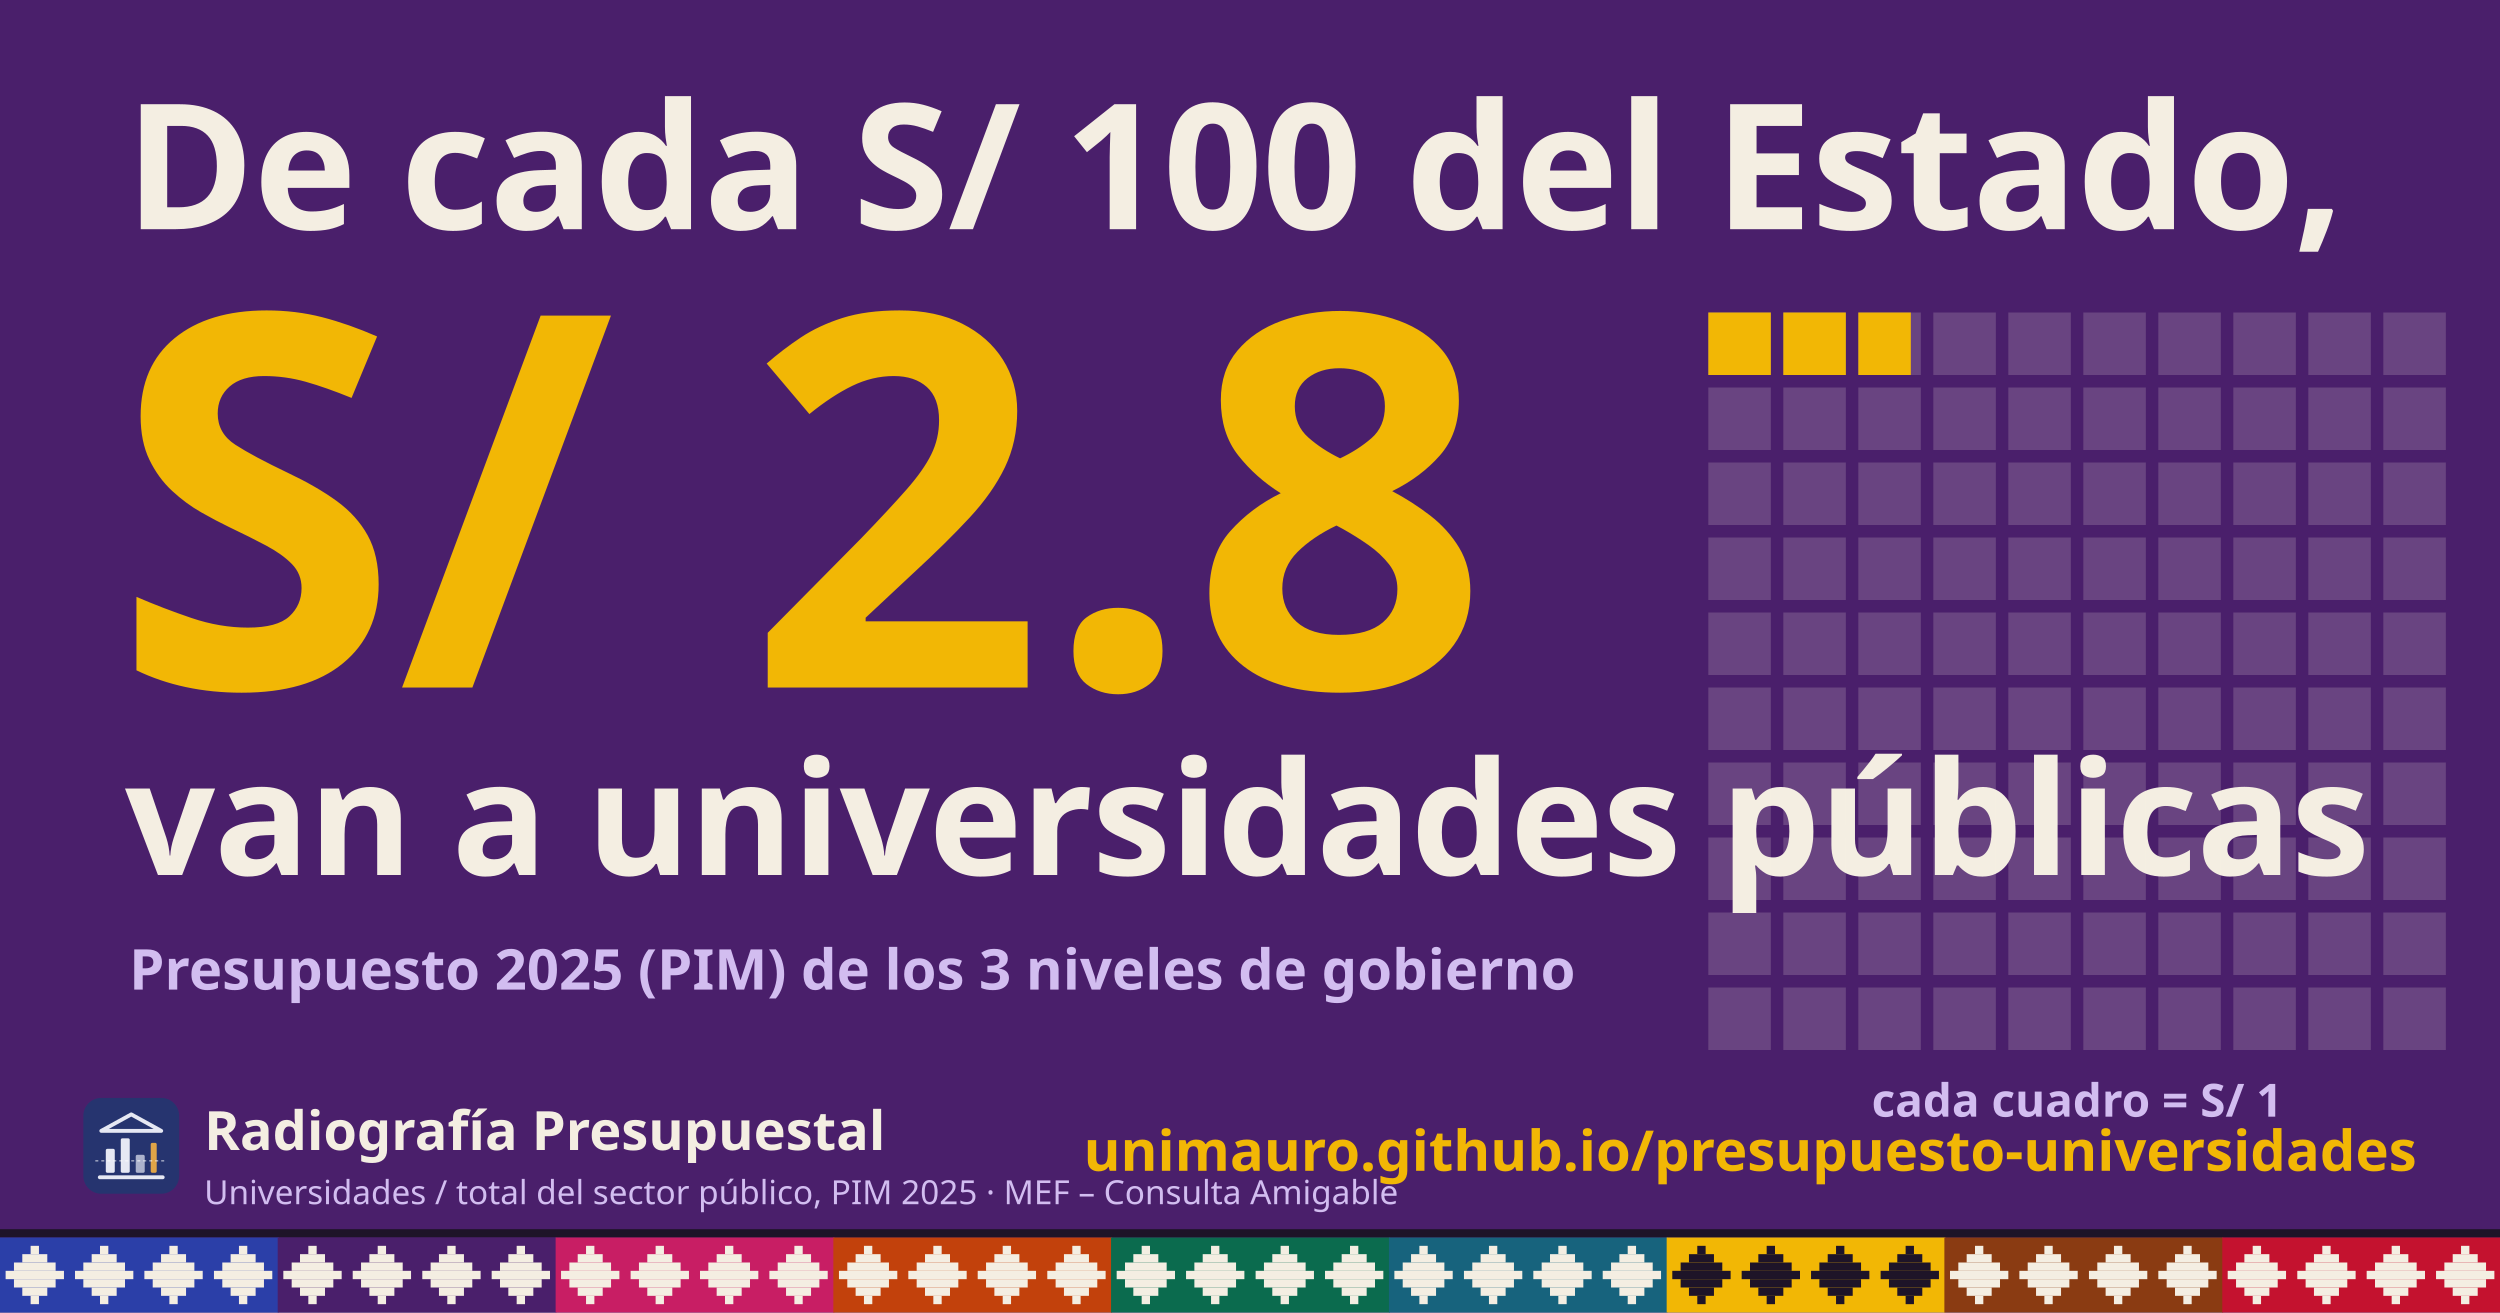
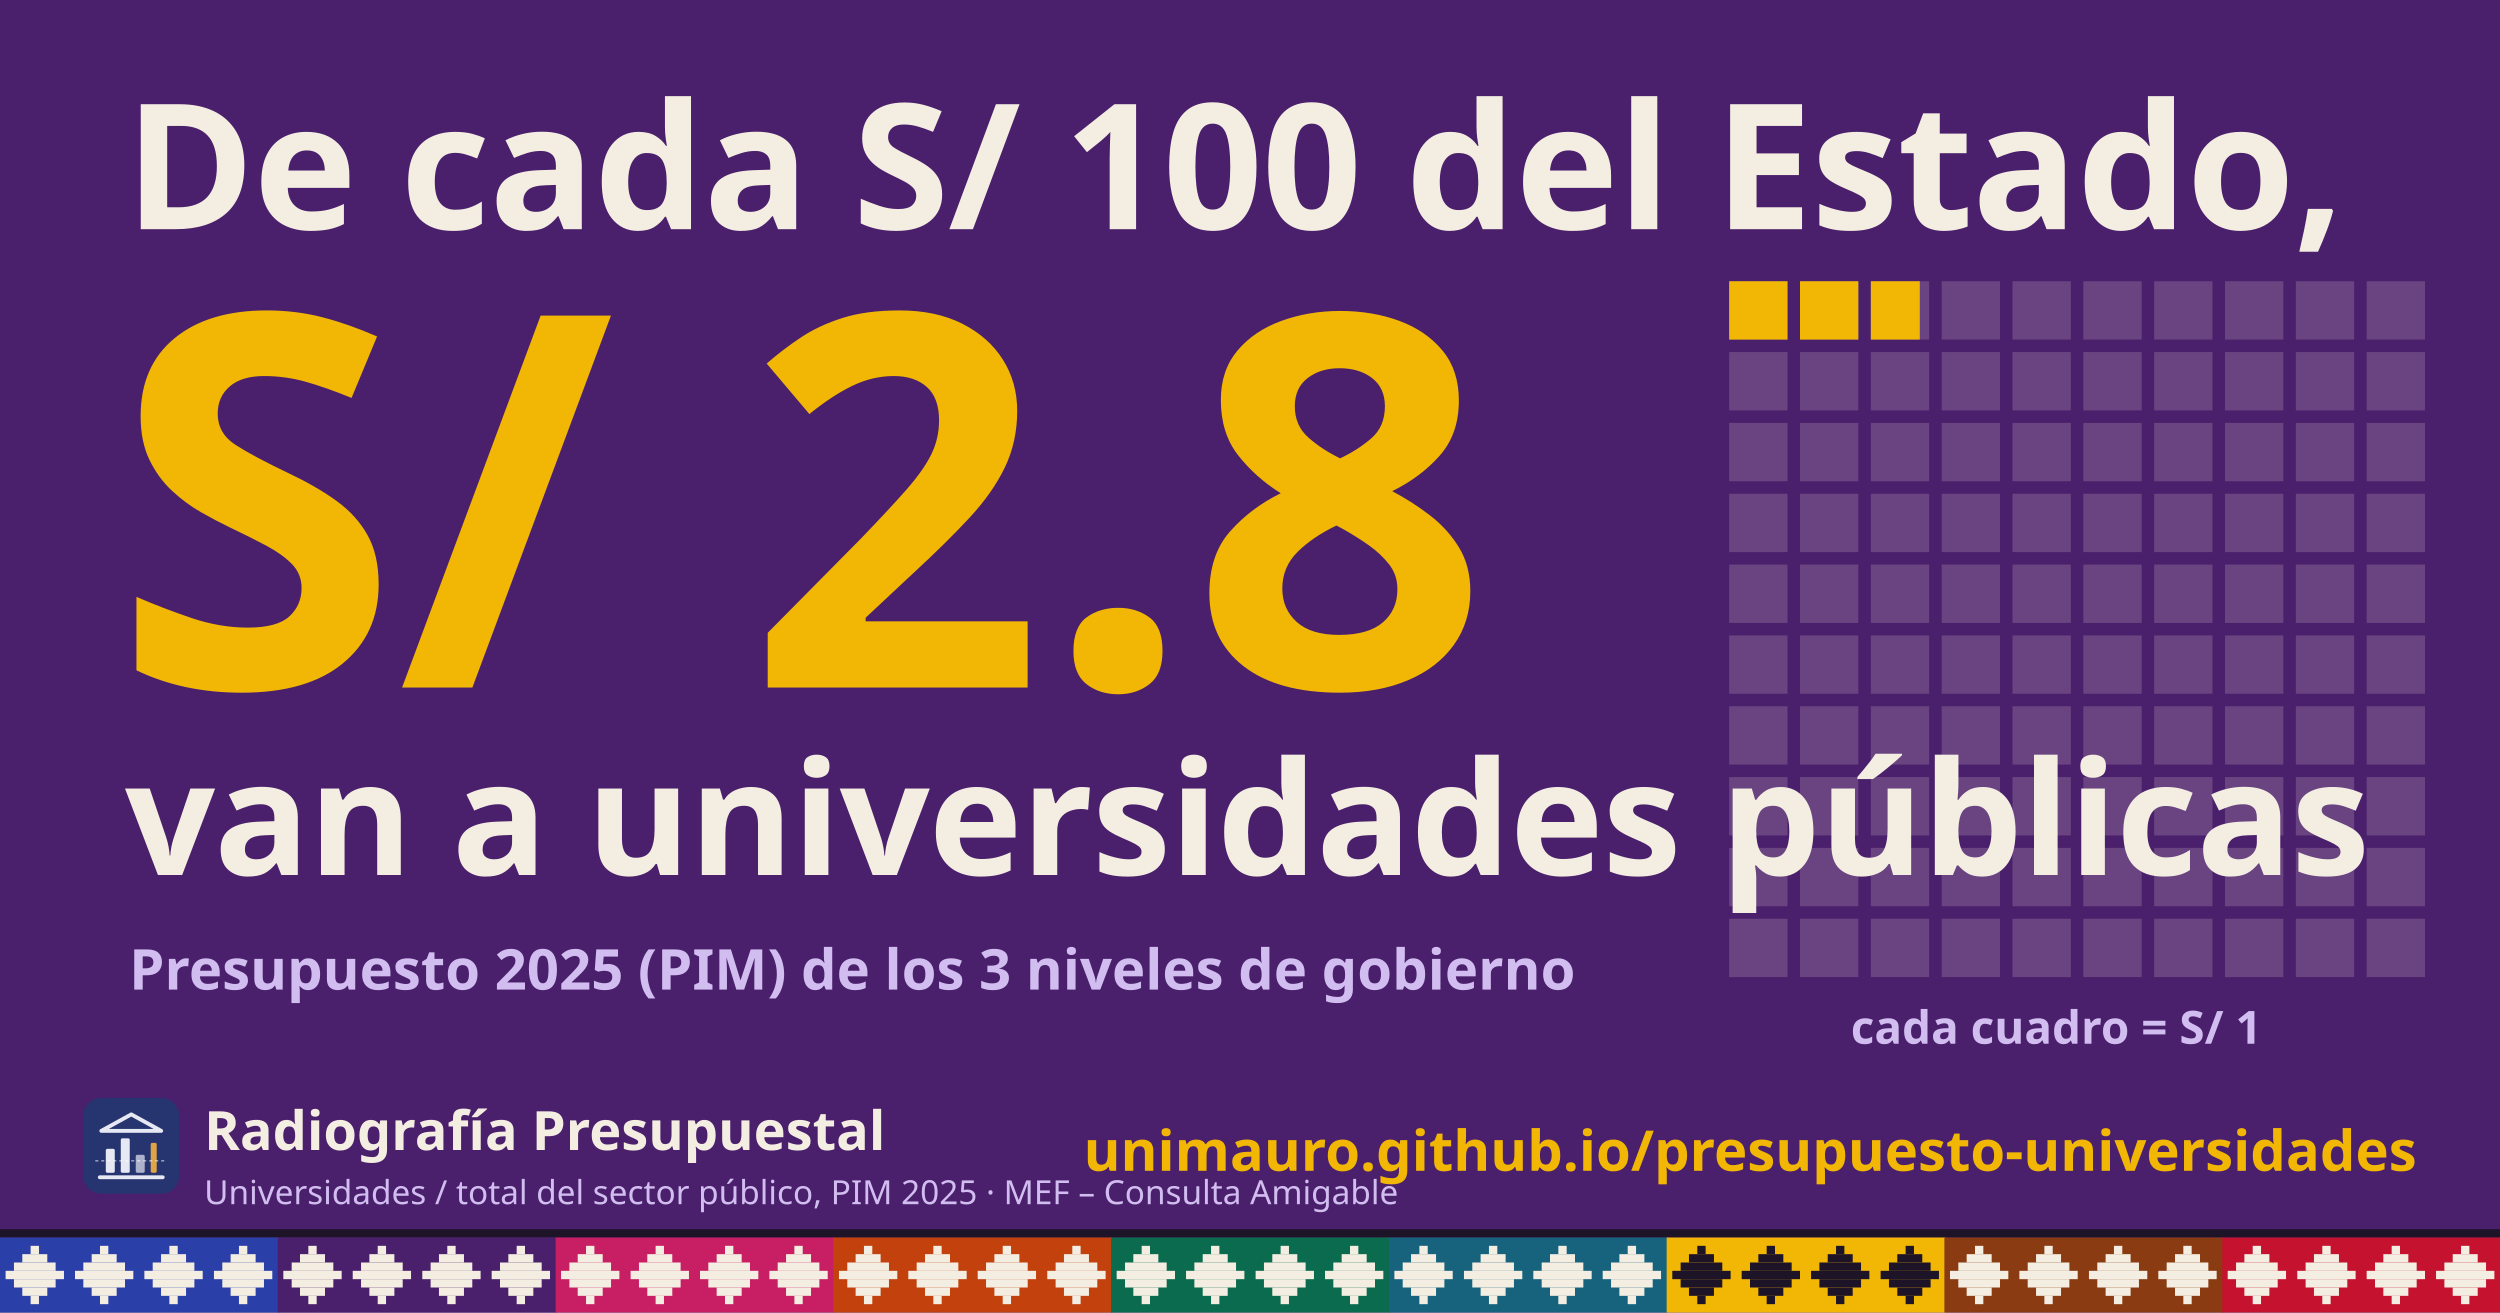
<svg xmlns="http://www.w3.org/2000/svg" width="1200" height="630" viewBox="0 0 1200 630">
  <rect width="1200" height="630" fill="#4A1F6B" />
  <text x="60" y="110" font-family="'Archivo ExtraCondensed', 'Archivo', 'Arial Narrow', sans-serif" font-size="84" font-weight="900" fill="#F4EEE2" text-anchor="start" letter-spacing="-0.5">De cada S/ 100 del Estado,</text>
  <text x="54" y="330" font-family="'Archivo ExtraCondensed', 'Archivo', 'Arial Narrow', sans-serif" font-size="250" font-weight="900" fill="#F2B705" text-anchor="start" letter-spacing="-0.5">S/ 2.8</text>
  <text x="60" y="420" font-family="'Archivo ExtraCondensed', 'Archivo', 'Arial Narrow', sans-serif" font-size="76" font-weight="900" fill="#F4EEE2" text-anchor="start" letter-spacing="-0.5">van a universidades públicas</text>
  <text x="62" y="475" font-family="'Atkinson Hyperlegible Next', 'Atkinson Hyperlegible', sans-serif" font-size="27" font-weight="700" fill="#D2BDF0" text-anchor="start">Presupuesto 2025 (PIM) de los 3 niveles de gobierno</text>
-   <rect x="820" y="150" width="30" height="30" fill="#F4EEE2" opacity=".18" />
-   <rect x="820" y="150" width="30.0" height="30" fill="#F2B705" />
-   <rect x="856" y="150" width="30" height="30" fill="#F4EEE2" opacity=".18" />
-   <rect x="856" y="150" width="30.0" height="30" fill="#F2B705" />
-   <rect x="892" y="150" width="30" height="30" fill="#F4EEE2" opacity=".18" />
-   <rect x="892" y="150" width="25.2" height="30" fill="#F2B705" />
-   <rect x="928" y="150" width="30" height="30" fill="#F4EEE2" opacity=".18" />
-   <rect x="964" y="150" width="30" height="30" fill="#F4EEE2" opacity=".18" />
-   <rect x="1000" y="150" width="30" height="30" fill="#F4EEE2" opacity=".18" />
-   <rect x="1036" y="150" width="30" height="30" fill="#F4EEE2" opacity=".18" />
-   <rect x="1072" y="150" width="30" height="30" fill="#F4EEE2" opacity=".18" />
-   <rect x="1108" y="150" width="30" height="30" fill="#F4EEE2" opacity=".18" />
-   <rect x="1144" y="150" width="30" height="30" fill="#F4EEE2" opacity=".18" />
-   <rect x="820" y="186" width="30" height="30" fill="#F4EEE2" opacity=".18" />
-   <rect x="856" y="186" width="30" height="30" fill="#F4EEE2" opacity=".18" />
-   <rect x="892" y="186" width="30" height="30" fill="#F4EEE2" opacity=".18" />
-   <rect x="928" y="186" width="30" height="30" fill="#F4EEE2" opacity=".18" />
-   <rect x="964" y="186" width="30" height="30" fill="#F4EEE2" opacity=".18" />
-   <rect x="1000" y="186" width="30" height="30" fill="#F4EEE2" opacity=".18" />
-   <rect x="1036" y="186" width="30" height="30" fill="#F4EEE2" opacity=".18" />
-   <rect x="1072" y="186" width="30" height="30" fill="#F4EEE2" opacity=".18" />
-   <rect x="1108" y="186" width="30" height="30" fill="#F4EEE2" opacity=".18" />
-   <rect x="1144" y="186" width="30" height="30" fill="#F4EEE2" opacity=".18" />
-   <rect x="820" y="222" width="30" height="30" fill="#F4EEE2" opacity=".18" />
-   <rect x="856" y="222" width="30" height="30" fill="#F4EEE2" opacity=".18" />
-   <rect x="892" y="222" width="30" height="30" fill="#F4EEE2" opacity=".18" />
-   <rect x="928" y="222" width="30" height="30" fill="#F4EEE2" opacity=".18" />
-   <rect x="964" y="222" width="30" height="30" fill="#F4EEE2" opacity=".18" />
-   <rect x="1000" y="222" width="30" height="30" fill="#F4EEE2" opacity=".18" />
-   <rect x="1036" y="222" width="30" height="30" fill="#F4EEE2" opacity=".18" />
-   <rect x="1072" y="222" width="30" height="30" fill="#F4EEE2" opacity=".18" />
-   <rect x="1108" y="222" width="30" height="30" fill="#F4EEE2" opacity=".18" />
-   <rect x="1144" y="222" width="30" height="30" fill="#F4EEE2" opacity=".18" />
-   <rect x="820" y="258" width="30" height="30" fill="#F4EEE2" opacity=".18" />
-   <rect x="856" y="258" width="30" height="30" fill="#F4EEE2" opacity=".18" />
-   <rect x="892" y="258" width="30" height="30" fill="#F4EEE2" opacity=".18" />
-   <rect x="928" y="258" width="30" height="30" fill="#F4EEE2" opacity=".18" />
-   <rect x="964" y="258" width="30" height="30" fill="#F4EEE2" opacity=".18" />
-   <rect x="1000" y="258" width="30" height="30" fill="#F4EEE2" opacity=".18" />
-   <rect x="1036" y="258" width="30" height="30" fill="#F4EEE2" opacity=".18" />
-   <rect x="1072" y="258" width="30" height="30" fill="#F4EEE2" opacity=".18" />
-   <rect x="1108" y="258" width="30" height="30" fill="#F4EEE2" opacity=".18" />
-   <rect x="1144" y="258" width="30" height="30" fill="#F4EEE2" opacity=".18" />
-   <rect x="820" y="294" width="30" height="30" fill="#F4EEE2" opacity=".18" />
-   <rect x="856" y="294" width="30" height="30" fill="#F4EEE2" opacity=".18" />
-   <rect x="892" y="294" width="30" height="30" fill="#F4EEE2" opacity=".18" />
-   <rect x="928" y="294" width="30" height="30" fill="#F4EEE2" opacity=".18" />
-   <rect x="964" y="294" width="30" height="30" fill="#F4EEE2" opacity=".18" />
-   <rect x="1000" y="294" width="30" height="30" fill="#F4EEE2" opacity=".18" />
-   <rect x="1036" y="294" width="30" height="30" fill="#F4EEE2" opacity=".18" />
-   <rect x="1072" y="294" width="30" height="30" fill="#F4EEE2" opacity=".18" />
-   <rect x="1108" y="294" width="30" height="30" fill="#F4EEE2" opacity=".18" />
-   <rect x="1144" y="294" width="30" height="30" fill="#F4EEE2" opacity=".18" />
-   <rect x="820" y="330" width="30" height="30" fill="#F4EEE2" opacity=".18" />
-   <rect x="856" y="330" width="30" height="30" fill="#F4EEE2" opacity=".18" />
-   <rect x="892" y="330" width="30" height="30" fill="#F4EEE2" opacity=".18" />
-   <rect x="928" y="330" width="30" height="30" fill="#F4EEE2" opacity=".18" />
-   <rect x="964" y="330" width="30" height="30" fill="#F4EEE2" opacity=".18" />
-   <rect x="1000" y="330" width="30" height="30" fill="#F4EEE2" opacity=".18" />
-   <rect x="1036" y="330" width="30" height="30" fill="#F4EEE2" opacity=".18" />
-   <rect x="1072" y="330" width="30" height="30" fill="#F4EEE2" opacity=".18" />
-   <rect x="1108" y="330" width="30" height="30" fill="#F4EEE2" opacity=".18" />
-   <rect x="1144" y="330" width="30" height="30" fill="#F4EEE2" opacity=".18" />
-   <rect x="820" y="366" width="30" height="30" fill="#F4EEE2" opacity=".18" />
-   <rect x="856" y="366" width="30" height="30" fill="#F4EEE2" opacity=".18" />
-   <rect x="892" y="366" width="30" height="30" fill="#F4EEE2" opacity=".18" />
-   <rect x="928" y="366" width="30" height="30" fill="#F4EEE2" opacity=".18" />
-   <rect x="964" y="366" width="30" height="30" fill="#F4EEE2" opacity=".18" />
-   <rect x="1000" y="366" width="30" height="30" fill="#F4EEE2" opacity=".18" />
-   <rect x="1036" y="366" width="30" height="30" fill="#F4EEE2" opacity=".18" />
-   <rect x="1072" y="366" width="30" height="30" fill="#F4EEE2" opacity=".18" />
-   <rect x="1108" y="366" width="30" height="30" fill="#F4EEE2" opacity=".18" />
-   <rect x="1144" y="366" width="30" height="30" fill="#F4EEE2" opacity=".18" />
-   <rect x="820" y="402" width="30" height="30" fill="#F4EEE2" opacity=".18" />
-   <rect x="856" y="402" width="30" height="30" fill="#F4EEE2" opacity=".18" />
-   <rect x="892" y="402" width="30" height="30" fill="#F4EEE2" opacity=".18" />
-   <rect x="928" y="402" width="30" height="30" fill="#F4EEE2" opacity=".18" />
-   <rect x="964" y="402" width="30" height="30" fill="#F4EEE2" opacity=".18" />
-   <rect x="1000" y="402" width="30" height="30" fill="#F4EEE2" opacity=".18" />
-   <rect x="1036" y="402" width="30" height="30" fill="#F4EEE2" opacity=".18" />
-   <rect x="1072" y="402" width="30" height="30" fill="#F4EEE2" opacity=".18" />
-   <rect x="1108" y="402" width="30" height="30" fill="#F4EEE2" opacity=".18" />
-   <rect x="1144" y="402" width="30" height="30" fill="#F4EEE2" opacity=".18" />
-   <rect x="820" y="438" width="30" height="30" fill="#F4EEE2" opacity=".18" />
-   <rect x="856" y="438" width="30" height="30" fill="#F4EEE2" opacity=".18" />
-   <rect x="892" y="438" width="30" height="30" fill="#F4EEE2" opacity=".18" />
-   <rect x="928" y="438" width="30" height="30" fill="#F4EEE2" opacity=".18" />
-   <rect x="964" y="438" width="30" height="30" fill="#F4EEE2" opacity=".18" />
-   <rect x="1000" y="438" width="30" height="30" fill="#F4EEE2" opacity=".18" />
-   <rect x="1036" y="438" width="30" height="30" fill="#F4EEE2" opacity=".18" />
-   <rect x="1072" y="438" width="30" height="30" fill="#F4EEE2" opacity=".18" />
-   <rect x="1108" y="438" width="30" height="30" fill="#F4EEE2" opacity=".18" />
-   <rect x="1144" y="438" width="30" height="30" fill="#F4EEE2" opacity=".18" />
-   <rect x="820" y="474" width="30" height="30" fill="#F4EEE2" opacity=".18" />
-   <rect x="856" y="474" width="30" height="30" fill="#F4EEE2" opacity=".18" />
-   <rect x="892" y="474" width="30" height="30" fill="#F4EEE2" opacity=".18" />
-   <rect x="928" y="474" width="30" height="30" fill="#F4EEE2" opacity=".18" />
-   <rect x="964" y="474" width="30" height="30" fill="#F4EEE2" opacity=".18" />
-   <rect x="1000" y="474" width="30" height="30" fill="#F4EEE2" opacity=".18" />
-   <rect x="1036" y="474" width="30" height="30" fill="#F4EEE2" opacity=".18" />
-   <rect x="1072" y="474" width="30" height="30" fill="#F4EEE2" opacity=".18" />
-   <rect x="1108" y="474" width="30" height="30" fill="#F4EEE2" opacity=".18" />
-   <rect x="1144" y="474" width="30" height="30" fill="#F4EEE2" opacity=".18" />
-   <text x="997.0" y="536" font-family="'Atkinson Hyperlegible Next', 'Atkinson Hyperlegible', sans-serif" font-size="22" font-weight="700" fill="#D2BDF0" text-anchor="middle">cada cuadro = S/ 1</text>
+   <rect x="830" y="135" width="28" height="28" fill="#F4EEE2" opacity=".18" />
+   <rect x="830" y="135" width="28.0" height="28" fill="#F2B705" />
+   <rect x="864" y="135" width="28" height="28" fill="#F4EEE2" opacity=".18" />
+   <rect x="864" y="135" width="28.0" height="28" fill="#F2B705" />
+   <rect x="898" y="135" width="28" height="28" fill="#F4EEE2" opacity=".18" />
+   <rect x="898" y="135" width="23.5" height="28" fill="#F2B705" />
+   <rect x="932" y="135" width="28" height="28" fill="#F4EEE2" opacity=".18" />
+   <rect x="966" y="135" width="28" height="28" fill="#F4EEE2" opacity=".18" />
+   <rect x="1000" y="135" width="28" height="28" fill="#F4EEE2" opacity=".18" />
+   <rect x="1034" y="135" width="28" height="28" fill="#F4EEE2" opacity=".18" />
+   <rect x="1068" y="135" width="28" height="28" fill="#F4EEE2" opacity=".18" />
+   <rect x="1102" y="135" width="28" height="28" fill="#F4EEE2" opacity=".18" />
+   <rect x="1136" y="135" width="28" height="28" fill="#F4EEE2" opacity=".18" />
+   <rect x="830" y="169" width="28" height="28" fill="#F4EEE2" opacity=".18" />
+   <rect x="864" y="169" width="28" height="28" fill="#F4EEE2" opacity=".18" />
+   <rect x="898" y="169" width="28" height="28" fill="#F4EEE2" opacity=".18" />
+   <rect x="932" y="169" width="28" height="28" fill="#F4EEE2" opacity=".18" />
+   <rect x="966" y="169" width="28" height="28" fill="#F4EEE2" opacity=".18" />
+   <rect x="1000" y="169" width="28" height="28" fill="#F4EEE2" opacity=".18" />
+   <rect x="1034" y="169" width="28" height="28" fill="#F4EEE2" opacity=".18" />
+   <rect x="1068" y="169" width="28" height="28" fill="#F4EEE2" opacity=".18" />
+   <rect x="1102" y="169" width="28" height="28" fill="#F4EEE2" opacity=".18" />
+   <rect x="1136" y="169" width="28" height="28" fill="#F4EEE2" opacity=".18" />
+   <rect x="830" y="203" width="28" height="28" fill="#F4EEE2" opacity=".18" />
+   <rect x="864" y="203" width="28" height="28" fill="#F4EEE2" opacity=".18" />
+   <rect x="898" y="203" width="28" height="28" fill="#F4EEE2" opacity=".18" />
+   <rect x="932" y="203" width="28" height="28" fill="#F4EEE2" opacity=".18" />
+   <rect x="966" y="203" width="28" height="28" fill="#F4EEE2" opacity=".18" />
+   <rect x="1000" y="203" width="28" height="28" fill="#F4EEE2" opacity=".18" />
+   <rect x="1034" y="203" width="28" height="28" fill="#F4EEE2" opacity=".18" />
+   <rect x="1068" y="203" width="28" height="28" fill="#F4EEE2" opacity=".18" />
+   <rect x="1102" y="203" width="28" height="28" fill="#F4EEE2" opacity=".18" />
+   <rect x="1136" y="203" width="28" height="28" fill="#F4EEE2" opacity=".18" />
+   <rect x="830" y="237" width="28" height="28" fill="#F4EEE2" opacity=".18" />
+   <rect x="864" y="237" width="28" height="28" fill="#F4EEE2" opacity=".18" />
+   <rect x="898" y="237" width="28" height="28" fill="#F4EEE2" opacity=".18" />
+   <rect x="932" y="237" width="28" height="28" fill="#F4EEE2" opacity=".18" />
+   <rect x="966" y="237" width="28" height="28" fill="#F4EEE2" opacity=".18" />
+   <rect x="1000" y="237" width="28" height="28" fill="#F4EEE2" opacity=".18" />
+   <rect x="1034" y="237" width="28" height="28" fill="#F4EEE2" opacity=".18" />
+   <rect x="1068" y="237" width="28" height="28" fill="#F4EEE2" opacity=".18" />
+   <rect x="1102" y="237" width="28" height="28" fill="#F4EEE2" opacity=".18" />
+   <rect x="1136" y="237" width="28" height="28" fill="#F4EEE2" opacity=".18" />
+   <rect x="830" y="271" width="28" height="28" fill="#F4EEE2" opacity=".18" />
+   <rect x="864" y="271" width="28" height="28" fill="#F4EEE2" opacity=".18" />
+   <rect x="898" y="271" width="28" height="28" fill="#F4EEE2" opacity=".18" />
+   <rect x="932" y="271" width="28" height="28" fill="#F4EEE2" opacity=".18" />
+   <rect x="966" y="271" width="28" height="28" fill="#F4EEE2" opacity=".18" />
+   <rect x="1000" y="271" width="28" height="28" fill="#F4EEE2" opacity=".18" />
+   <rect x="1034" y="271" width="28" height="28" fill="#F4EEE2" opacity=".18" />
+   <rect x="1068" y="271" width="28" height="28" fill="#F4EEE2" opacity=".18" />
+   <rect x="1102" y="271" width="28" height="28" fill="#F4EEE2" opacity=".18" />
+   <rect x="1136" y="271" width="28" height="28" fill="#F4EEE2" opacity=".18" />
+   <rect x="830" y="305" width="28" height="28" fill="#F4EEE2" opacity=".18" />
+   <rect x="864" y="305" width="28" height="28" fill="#F4EEE2" opacity=".18" />
+   <rect x="898" y="305" width="28" height="28" fill="#F4EEE2" opacity=".18" />
+   <rect x="932" y="305" width="28" height="28" fill="#F4EEE2" opacity=".18" />
+   <rect x="966" y="305" width="28" height="28" fill="#F4EEE2" opacity=".18" />
+   <rect x="1000" y="305" width="28" height="28" fill="#F4EEE2" opacity=".18" />
+   <rect x="1034" y="305" width="28" height="28" fill="#F4EEE2" opacity=".18" />
+   <rect x="1068" y="305" width="28" height="28" fill="#F4EEE2" opacity=".18" />
+   <rect x="1102" y="305" width="28" height="28" fill="#F4EEE2" opacity=".18" />
+   <rect x="1136" y="305" width="28" height="28" fill="#F4EEE2" opacity=".18" />
+   <rect x="830" y="339" width="28" height="28" fill="#F4EEE2" opacity=".18" />
+   <rect x="864" y="339" width="28" height="28" fill="#F4EEE2" opacity=".18" />
+   <rect x="898" y="339" width="28" height="28" fill="#F4EEE2" opacity=".18" />
+   <rect x="932" y="339" width="28" height="28" fill="#F4EEE2" opacity=".18" />
+   <rect x="966" y="339" width="28" height="28" fill="#F4EEE2" opacity=".18" />
+   <rect x="1000" y="339" width="28" height="28" fill="#F4EEE2" opacity=".18" />
+   <rect x="1034" y="339" width="28" height="28" fill="#F4EEE2" opacity=".18" />
+   <rect x="1068" y="339" width="28" height="28" fill="#F4EEE2" opacity=".18" />
+   <rect x="1102" y="339" width="28" height="28" fill="#F4EEE2" opacity=".18" />
+   <rect x="1136" y="339" width="28" height="28" fill="#F4EEE2" opacity=".18" />
+   <rect x="830" y="373" width="28" height="28" fill="#F4EEE2" opacity=".18" />
+   <rect x="864" y="373" width="28" height="28" fill="#F4EEE2" opacity=".18" />
+   <rect x="898" y="373" width="28" height="28" fill="#F4EEE2" opacity=".18" />
+   <rect x="932" y="373" width="28" height="28" fill="#F4EEE2" opacity=".18" />
+   <rect x="966" y="373" width="28" height="28" fill="#F4EEE2" opacity=".18" />
+   <rect x="1000" y="373" width="28" height="28" fill="#F4EEE2" opacity=".18" />
+   <rect x="1034" y="373" width="28" height="28" fill="#F4EEE2" opacity=".18" />
+   <rect x="1068" y="373" width="28" height="28" fill="#F4EEE2" opacity=".18" />
+   <rect x="1102" y="373" width="28" height="28" fill="#F4EEE2" opacity=".18" />
+   <rect x="1136" y="373" width="28" height="28" fill="#F4EEE2" opacity=".18" />
+   <rect x="830" y="407" width="28" height="28" fill="#F4EEE2" opacity=".18" />
+   <rect x="864" y="407" width="28" height="28" fill="#F4EEE2" opacity=".18" />
+   <rect x="898" y="407" width="28" height="28" fill="#F4EEE2" opacity=".18" />
+   <rect x="932" y="407" width="28" height="28" fill="#F4EEE2" opacity=".18" />
+   <rect x="966" y="407" width="28" height="28" fill="#F4EEE2" opacity=".18" />
+   <rect x="1000" y="407" width="28" height="28" fill="#F4EEE2" opacity=".18" />
+   <rect x="1034" y="407" width="28" height="28" fill="#F4EEE2" opacity=".18" />
+   <rect x="1068" y="407" width="28" height="28" fill="#F4EEE2" opacity=".18" />
+   <rect x="1102" y="407" width="28" height="28" fill="#F4EEE2" opacity=".18" />
+   <rect x="1136" y="407" width="28" height="28" fill="#F4EEE2" opacity=".18" />
+   <rect x="830" y="441" width="28" height="28" fill="#F4EEE2" opacity=".18" />
+   <rect x="864" y="441" width="28" height="28" fill="#F4EEE2" opacity=".18" />
+   <rect x="898" y="441" width="28" height="28" fill="#F4EEE2" opacity=".18" />
+   <rect x="932" y="441" width="28" height="28" fill="#F4EEE2" opacity=".18" />
+   <rect x="966" y="441" width="28" height="28" fill="#F4EEE2" opacity=".18" />
+   <rect x="1000" y="441" width="28" height="28" fill="#F4EEE2" opacity=".18" />
+   <rect x="1034" y="441" width="28" height="28" fill="#F4EEE2" opacity=".18" />
+   <rect x="1068" y="441" width="28" height="28" fill="#F4EEE2" opacity=".18" />
+   <rect x="1102" y="441" width="28" height="28" fill="#F4EEE2" opacity=".18" />
+   <rect x="1136" y="441" width="28" height="28" fill="#F4EEE2" opacity=".18" />
+   <text x="987.0" y="501" font-family="'Atkinson Hyperlegible Next', 'Atkinson Hyperlegible', sans-serif" font-size="22" font-weight="700" fill="#D2BDF0" text-anchor="middle">cada cuadro = S/ 1</text>
  <g transform="translate(40 527) scale(0.71875)">
    <rect width="64" height="64" rx="12" fill="#26346F" />
    <path d="M12 22 L32 11 L52 22 Z" fill="none" stroke="#E6E8F3" stroke-width="2.6" stroke-linejoin="round" />
    <rect x="15" y="34" width="6" height="16" rx="1" fill="#E6E8F3" />
    <rect x="25" y="27" width="6" height="23" rx="1" fill="#E6E8F3" />
    <rect x="35" y="38" width="6" height="12" rx="1" fill="#E6E8F3" opacity=".7" />
    <rect x="45" y="30" width="4" height="20" rx="1" fill="#E0A447" />
    <path d="M11 53 H53" stroke="#E6E8F3" stroke-width="2.6" stroke-linecap="round" />
    <path d="M8 42 H56" stroke="#FFFFFF" stroke-width="1" stroke-dasharray="2 2" opacity=".55" />
  </g>
  <text x="98" y="552" font-family="'Archivo ExtraCondensed', 'Archivo', 'Arial Narrow', sans-serif" font-size="26" font-weight="800" fill="#F4EEE2" text-anchor="start">Radiografía Presupuestal</text>
  <text x="98" y="578" font-family="'Atkinson Hyperlegible Next', 'Atkinson Hyperlegible', sans-serif" font-size="16" font-weight="400" fill="#D2BDF0" text-anchor="start">Universidades / total del sector público, PIM 2025 · MEF – Consulta Amigable</text>
  <text x="1160" y="562" font-family="'Atkinson Hyperlegible Next', 'Atkinson Hyperlegible', sans-serif" font-size="27" font-weight="700" fill="#F2B705" text-anchor="end">unimauro.github.io/presupuesto-universidades</text>
  <rect x="0" y="590" width="1200" height="4" fill="#1E1428" />
  <rect x="0.0" y="594" width="133.8" height="36" fill="#2B3FA8" />
  <rect x="14.7" y="598.0" width="4.0" height="4" fill="#F4EEE2" />
  <rect x="10.7" y="602.0" width="12.0" height="4" fill="#F4EEE2" />
  <rect x="6.7" y="606.0" width="20.0" height="4" fill="#F4EEE2" />
  <rect x="2.7" y="610.0" width="28.0" height="4" fill="#F4EEE2" />
  <rect x="6.7" y="614.0" width="20.0" height="4" fill="#F4EEE2" />
  <rect x="10.7" y="618.0" width="12.0" height="4" fill="#F4EEE2" />
  <rect x="14.7" y="622.0" width="4.0" height="4" fill="#F4EEE2" />
  <rect x="48.0" y="598.0" width="4.0" height="4" fill="#F4EEE2" />
  <rect x="44.0" y="602.0" width="12.0" height="4" fill="#F4EEE2" />
  <rect x="40.0" y="606.0" width="20.0" height="4" fill="#F4EEE2" />
  <rect x="36.0" y="610.0" width="28.0" height="4" fill="#F4EEE2" />
  <rect x="40.0" y="614.0" width="20.0" height="4" fill="#F4EEE2" />
  <rect x="44.0" y="618.0" width="12.0" height="4" fill="#F4EEE2" />
  <rect x="48.0" y="622.0" width="4.0" height="4" fill="#F4EEE2" />
  <rect x="81.3" y="598.0" width="4.0" height="4" fill="#F4EEE2" />
  <rect x="77.3" y="602.0" width="12.0" height="4" fill="#F4EEE2" />
  <rect x="73.3" y="606.0" width="20.0" height="4" fill="#F4EEE2" />
  <rect x="69.3" y="610.0" width="28.0" height="4" fill="#F4EEE2" />
  <rect x="73.3" y="614.0" width="20.0" height="4" fill="#F4EEE2" />
  <rect x="77.3" y="618.0" width="12.0" height="4" fill="#F4EEE2" />
  <rect x="81.3" y="622.0" width="4.0" height="4" fill="#F4EEE2" />
  <rect x="114.7" y="598.0" width="4.0" height="4" fill="#F4EEE2" />
  <rect x="110.7" y="602.0" width="12.0" height="4" fill="#F4EEE2" />
  <rect x="106.7" y="606.0" width="20.0" height="4" fill="#F4EEE2" />
  <rect x="102.7" y="610.0" width="28.0" height="4" fill="#F4EEE2" />
  <rect x="106.7" y="614.0" width="20.0" height="4" fill="#F4EEE2" />
  <rect x="110.7" y="618.0" width="12.0" height="4" fill="#F4EEE2" />
  <rect x="114.7" y="622.0" width="4.0" height="4" fill="#F4EEE2" />
  <rect x="133.3" y="594" width="133.8" height="36" fill="#4A1F6B" />
  <rect x="148.0" y="598.0" width="4.0" height="4" fill="#F4EEE2" />
  <rect x="144.0" y="602.0" width="12.0" height="4" fill="#F4EEE2" />
  <rect x="140.0" y="606.0" width="20.0" height="4" fill="#F4EEE2" />
  <rect x="136.0" y="610.0" width="28.0" height="4" fill="#F4EEE2" />
  <rect x="140.0" y="614.0" width="20.0" height="4" fill="#F4EEE2" />
  <rect x="144.0" y="618.0" width="12.0" height="4" fill="#F4EEE2" />
  <rect x="148.0" y="622.0" width="4.0" height="4" fill="#F4EEE2" />
  <rect x="181.3" y="598.0" width="4.0" height="4" fill="#F4EEE2" />
  <rect x="177.3" y="602.0" width="12.0" height="4" fill="#F4EEE2" />
  <rect x="173.3" y="606.0" width="20.0" height="4" fill="#F4EEE2" />
  <rect x="169.3" y="610.0" width="28.0" height="4" fill="#F4EEE2" />
  <rect x="173.3" y="614.0" width="20.0" height="4" fill="#F4EEE2" />
  <rect x="177.3" y="618.0" width="12.0" height="4" fill="#F4EEE2" />
  <rect x="181.3" y="622.0" width="4.0" height="4" fill="#F4EEE2" />
  <rect x="214.7" y="598.0" width="4.0" height="4" fill="#F4EEE2" />
  <rect x="210.7" y="602.0" width="12.0" height="4" fill="#F4EEE2" />
  <rect x="206.7" y="606.0" width="20.0" height="4" fill="#F4EEE2" />
  <rect x="202.7" y="610.0" width="28.0" height="4" fill="#F4EEE2" />
  <rect x="206.7" y="614.0" width="20.0" height="4" fill="#F4EEE2" />
  <rect x="210.7" y="618.0" width="12.0" height="4" fill="#F4EEE2" />
  <rect x="214.7" y="622.0" width="4.0" height="4" fill="#F4EEE2" />
  <rect x="248.0" y="598.0" width="4.0" height="4" fill="#F4EEE2" />
  <rect x="244.0" y="602.0" width="12.0" height="4" fill="#F4EEE2" />
  <rect x="240.0" y="606.0" width="20.0" height="4" fill="#F4EEE2" />
  <rect x="236.0" y="610.0" width="28.0" height="4" fill="#F4EEE2" />
  <rect x="240.0" y="614.0" width="20.0" height="4" fill="#F4EEE2" />
  <rect x="244.0" y="618.0" width="12.0" height="4" fill="#F4EEE2" />
  <rect x="248.0" y="622.0" width="4.0" height="4" fill="#F4EEE2" />
  <rect x="266.7" y="594" width="133.8" height="36" fill="#C81E64" />
  <rect x="281.3" y="598.0" width="4.0" height="4" fill="#F4EEE2" />
  <rect x="277.3" y="602.0" width="12.0" height="4" fill="#F4EEE2" />
  <rect x="273.3" y="606.0" width="20.0" height="4" fill="#F4EEE2" />
  <rect x="269.3" y="610.0" width="28.0" height="4" fill="#F4EEE2" />
  <rect x="273.3" y="614.0" width="20.0" height="4" fill="#F4EEE2" />
  <rect x="277.3" y="618.0" width="12.0" height="4" fill="#F4EEE2" />
  <rect x="281.3" y="622.0" width="4.0" height="4" fill="#F4EEE2" />
  <rect x="314.7" y="598.0" width="4.0" height="4" fill="#F4EEE2" />
  <rect x="310.7" y="602.0" width="12.0" height="4" fill="#F4EEE2" />
  <rect x="306.7" y="606.0" width="20.0" height="4" fill="#F4EEE2" />
  <rect x="302.7" y="610.0" width="28.0" height="4" fill="#F4EEE2" />
  <rect x="306.7" y="614.0" width="20.0" height="4" fill="#F4EEE2" />
  <rect x="310.7" y="618.0" width="12.0" height="4" fill="#F4EEE2" />
  <rect x="314.7" y="622.0" width="4.0" height="4" fill="#F4EEE2" />
  <rect x="348.0" y="598.0" width="4.0" height="4" fill="#F4EEE2" />
  <rect x="344.0" y="602.0" width="12.0" height="4" fill="#F4EEE2" />
  <rect x="340.0" y="606.0" width="20.0" height="4" fill="#F4EEE2" />
  <rect x="336.0" y="610.0" width="28.0" height="4" fill="#F4EEE2" />
  <rect x="340.0" y="614.0" width="20.0" height="4" fill="#F4EEE2" />
  <rect x="344.0" y="618.0" width="12.0" height="4" fill="#F4EEE2" />
  <rect x="348.0" y="622.0" width="4.0" height="4" fill="#F4EEE2" />
  <rect x="381.3" y="598.0" width="4.0" height="4" fill="#F4EEE2" />
  <rect x="377.3" y="602.0" width="12.0" height="4" fill="#F4EEE2" />
  <rect x="373.3" y="606.0" width="20.0" height="4" fill="#F4EEE2" />
  <rect x="369.3" y="610.0" width="28.0" height="4" fill="#F4EEE2" />
  <rect x="373.3" y="614.0" width="20.0" height="4" fill="#F4EEE2" />
  <rect x="377.3" y="618.0" width="12.0" height="4" fill="#F4EEE2" />
  <rect x="381.3" y="622.0" width="4.0" height="4" fill="#F4EEE2" />
  <rect x="400.0" y="594" width="133.8" height="36" fill="#C2410C" />
  <rect x="414.7" y="598.0" width="4.0" height="4" fill="#F4EEE2" />
  <rect x="410.7" y="602.0" width="12.0" height="4" fill="#F4EEE2" />
  <rect x="406.7" y="606.0" width="20.0" height="4" fill="#F4EEE2" />
  <rect x="402.7" y="610.0" width="28.0" height="4" fill="#F4EEE2" />
  <rect x="406.7" y="614.0" width="20.0" height="4" fill="#F4EEE2" />
  <rect x="410.7" y="618.0" width="12.0" height="4" fill="#F4EEE2" />
  <rect x="414.7" y="622.0" width="4.0" height="4" fill="#F4EEE2" />
  <rect x="448.0" y="598.0" width="4.0" height="4" fill="#F4EEE2" />
  <rect x="444.0" y="602.0" width="12.0" height="4" fill="#F4EEE2" />
  <rect x="440.0" y="606.0" width="20.0" height="4" fill="#F4EEE2" />
  <rect x="436.0" y="610.0" width="28.0" height="4" fill="#F4EEE2" />
  <rect x="440.0" y="614.0" width="20.0" height="4" fill="#F4EEE2" />
  <rect x="444.0" y="618.0" width="12.0" height="4" fill="#F4EEE2" />
  <rect x="448.0" y="622.0" width="4.0" height="4" fill="#F4EEE2" />
  <rect x="481.3" y="598.0" width="4.0" height="4" fill="#F4EEE2" />
  <rect x="477.3" y="602.0" width="12.0" height="4" fill="#F4EEE2" />
  <rect x="473.3" y="606.0" width="20.0" height="4" fill="#F4EEE2" />
  <rect x="469.3" y="610.0" width="28.0" height="4" fill="#F4EEE2" />
  <rect x="473.3" y="614.0" width="20.0" height="4" fill="#F4EEE2" />
  <rect x="477.3" y="618.0" width="12.0" height="4" fill="#F4EEE2" />
  <rect x="481.3" y="622.0" width="4.0" height="4" fill="#F4EEE2" />
  <rect x="514.7" y="598.0" width="4.0" height="4" fill="#F4EEE2" />
  <rect x="510.7" y="602.0" width="12.0" height="4" fill="#F4EEE2" />
  <rect x="506.7" y="606.0" width="20.0" height="4" fill="#F4EEE2" />
  <rect x="502.7" y="610.0" width="28.0" height="4" fill="#F4EEE2" />
  <rect x="506.7" y="614.0" width="20.0" height="4" fill="#F4EEE2" />
  <rect x="510.7" y="618.0" width="12.0" height="4" fill="#F4EEE2" />
  <rect x="514.7" y="622.0" width="4.0" height="4" fill="#F4EEE2" />
  <rect x="533.3" y="594" width="133.8" height="36" fill="#0B6B4E" />
  <rect x="548.0" y="598.0" width="4.0" height="4" fill="#F4EEE2" />
  <rect x="544.0" y="602.0" width="12.0" height="4" fill="#F4EEE2" />
  <rect x="540.0" y="606.0" width="20.0" height="4" fill="#F4EEE2" />
  <rect x="536.0" y="610.0" width="28.0" height="4" fill="#F4EEE2" />
  <rect x="540.0" y="614.0" width="20.0" height="4" fill="#F4EEE2" />
  <rect x="544.0" y="618.0" width="12.0" height="4" fill="#F4EEE2" />
  <rect x="548.0" y="622.0" width="4.0" height="4" fill="#F4EEE2" />
  <rect x="581.3" y="598.0" width="4.0" height="4" fill="#F4EEE2" />
  <rect x="577.3" y="602.0" width="12.0" height="4" fill="#F4EEE2" />
  <rect x="573.3" y="606.0" width="20.0" height="4" fill="#F4EEE2" />
  <rect x="569.3" y="610.0" width="28.0" height="4" fill="#F4EEE2" />
  <rect x="573.3" y="614.0" width="20.0" height="4" fill="#F4EEE2" />
  <rect x="577.3" y="618.0" width="12.0" height="4" fill="#F4EEE2" />
  <rect x="581.3" y="622.0" width="4.0" height="4" fill="#F4EEE2" />
  <rect x="614.7" y="598.0" width="4.0" height="4" fill="#F4EEE2" />
  <rect x="610.7" y="602.0" width="12.0" height="4" fill="#F4EEE2" />
  <rect x="606.7" y="606.0" width="20.0" height="4" fill="#F4EEE2" />
  <rect x="602.7" y="610.0" width="28.0" height="4" fill="#F4EEE2" />
  <rect x="606.7" y="614.0" width="20.0" height="4" fill="#F4EEE2" />
  <rect x="610.7" y="618.0" width="12.0" height="4" fill="#F4EEE2" />
  <rect x="614.7" y="622.0" width="4.0" height="4" fill="#F4EEE2" />
  <rect x="648.0" y="598.0" width="4.0" height="4" fill="#F4EEE2" />
  <rect x="644.0" y="602.0" width="12.0" height="4" fill="#F4EEE2" />
  <rect x="640.0" y="606.0" width="20.0" height="4" fill="#F4EEE2" />
  <rect x="636.0" y="610.0" width="28.0" height="4" fill="#F4EEE2" />
  <rect x="640.0" y="614.0" width="20.0" height="4" fill="#F4EEE2" />
  <rect x="644.0" y="618.0" width="12.0" height="4" fill="#F4EEE2" />
  <rect x="648.0" y="622.0" width="4.0" height="4" fill="#F4EEE2" />
  <rect x="666.7" y="594" width="133.8" height="36" fill="#17637D" />
  <rect x="681.3" y="598.0" width="4.0" height="4" fill="#F4EEE2" />
  <rect x="677.3" y="602.0" width="12.0" height="4" fill="#F4EEE2" />
  <rect x="673.3" y="606.0" width="20.0" height="4" fill="#F4EEE2" />
  <rect x="669.3" y="610.0" width="28.0" height="4" fill="#F4EEE2" />
  <rect x="673.3" y="614.0" width="20.0" height="4" fill="#F4EEE2" />
  <rect x="677.3" y="618.0" width="12.0" height="4" fill="#F4EEE2" />
  <rect x="681.3" y="622.0" width="4.0" height="4" fill="#F4EEE2" />
  <rect x="714.7" y="598.0" width="4.0" height="4" fill="#F4EEE2" />
  <rect x="710.7" y="602.0" width="12.0" height="4" fill="#F4EEE2" />
  <rect x="706.7" y="606.0" width="20.0" height="4" fill="#F4EEE2" />
  <rect x="702.7" y="610.0" width="28.0" height="4" fill="#F4EEE2" />
  <rect x="706.7" y="614.0" width="20.0" height="4" fill="#F4EEE2" />
  <rect x="710.7" y="618.0" width="12.0" height="4" fill="#F4EEE2" />
  <rect x="714.7" y="622.0" width="4.0" height="4" fill="#F4EEE2" />
  <rect x="748.0" y="598.0" width="4.0" height="4" fill="#F4EEE2" />
  <rect x="744.0" y="602.0" width="12.0" height="4" fill="#F4EEE2" />
  <rect x="740.0" y="606.0" width="20.0" height="4" fill="#F4EEE2" />
  <rect x="736.0" y="610.0" width="28.0" height="4" fill="#F4EEE2" />
  <rect x="740.0" y="614.0" width="20.0" height="4" fill="#F4EEE2" />
  <rect x="744.0" y="618.0" width="12.0" height="4" fill="#F4EEE2" />
  <rect x="748.0" y="622.0" width="4.0" height="4" fill="#F4EEE2" />
  <rect x="781.3" y="598.0" width="4.0" height="4" fill="#F4EEE2" />
  <rect x="777.3" y="602.0" width="12.0" height="4" fill="#F4EEE2" />
  <rect x="773.3" y="606.0" width="20.0" height="4" fill="#F4EEE2" />
  <rect x="769.3" y="610.0" width="28.0" height="4" fill="#F4EEE2" />
  <rect x="773.3" y="614.0" width="20.0" height="4" fill="#F4EEE2" />
  <rect x="777.3" y="618.0" width="12.0" height="4" fill="#F4EEE2" />
  <rect x="781.3" y="622.0" width="4.0" height="4" fill="#F4EEE2" />
  <rect x="800.0" y="594" width="133.8" height="36" fill="#F2B705" />
  <rect x="814.7" y="598.0" width="4.0" height="4" fill="#1E1428" />
  <rect x="810.7" y="602.0" width="12.0" height="4" fill="#1E1428" />
  <rect x="806.7" y="606.0" width="20.0" height="4" fill="#1E1428" />
  <rect x="802.7" y="610.0" width="28.0" height="4" fill="#1E1428" />
  <rect x="806.7" y="614.0" width="20.0" height="4" fill="#1E1428" />
  <rect x="810.7" y="618.0" width="12.0" height="4" fill="#1E1428" />
  <rect x="814.7" y="622.0" width="4.0" height="4" fill="#1E1428" />
  <rect x="848.0" y="598.0" width="4.0" height="4" fill="#1E1428" />
  <rect x="844.0" y="602.0" width="12.0" height="4" fill="#1E1428" />
  <rect x="840.0" y="606.0" width="20.0" height="4" fill="#1E1428" />
  <rect x="836.0" y="610.0" width="28.0" height="4" fill="#1E1428" />
  <rect x="840.0" y="614.0" width="20.0" height="4" fill="#1E1428" />
  <rect x="844.0" y="618.0" width="12.0" height="4" fill="#1E1428" />
  <rect x="848.0" y="622.0" width="4.0" height="4" fill="#1E1428" />
  <rect x="881.3" y="598.0" width="4.0" height="4" fill="#1E1428" />
  <rect x="877.3" y="602.0" width="12.0" height="4" fill="#1E1428" />
  <rect x="873.3" y="606.0" width="20.0" height="4" fill="#1E1428" />
  <rect x="869.3" y="610.0" width="28.0" height="4" fill="#1E1428" />
  <rect x="873.3" y="614.0" width="20.0" height="4" fill="#1E1428" />
  <rect x="877.3" y="618.0" width="12.0" height="4" fill="#1E1428" />
  <rect x="881.3" y="622.0" width="4.0" height="4" fill="#1E1428" />
  <rect x="914.7" y="598.0" width="4.0" height="4" fill="#1E1428" />
  <rect x="910.7" y="602.0" width="12.0" height="4" fill="#1E1428" />
  <rect x="906.7" y="606.0" width="20.0" height="4" fill="#1E1428" />
  <rect x="902.7" y="610.0" width="28.0" height="4" fill="#1E1428" />
  <rect x="906.7" y="614.0" width="20.0" height="4" fill="#1E1428" />
  <rect x="910.7" y="618.0" width="12.0" height="4" fill="#1E1428" />
  <rect x="914.7" y="622.0" width="4.0" height="4" fill="#1E1428" />
  <rect x="933.3" y="594" width="133.8" height="36" fill="#8A3B12" />
  <rect x="948.0" y="598.0" width="4.0" height="4" fill="#F4EEE2" />
  <rect x="944.0" y="602.0" width="12.0" height="4" fill="#F4EEE2" />
  <rect x="940.0" y="606.0" width="20.0" height="4" fill="#F4EEE2" />
  <rect x="936.0" y="610.0" width="28.0" height="4" fill="#F4EEE2" />
  <rect x="940.0" y="614.0" width="20.0" height="4" fill="#F4EEE2" />
  <rect x="944.0" y="618.0" width="12.0" height="4" fill="#F4EEE2" />
  <rect x="948.0" y="622.0" width="4.0" height="4" fill="#F4EEE2" />
  <rect x="981.3" y="598.0" width="4.0" height="4" fill="#F4EEE2" />
  <rect x="977.3" y="602.0" width="12.0" height="4" fill="#F4EEE2" />
  <rect x="973.3" y="606.0" width="20.0" height="4" fill="#F4EEE2" />
  <rect x="969.3" y="610.0" width="28.0" height="4" fill="#F4EEE2" />
  <rect x="973.3" y="614.0" width="20.0" height="4" fill="#F4EEE2" />
  <rect x="977.3" y="618.0" width="12.0" height="4" fill="#F4EEE2" />
  <rect x="981.3" y="622.0" width="4.0" height="4" fill="#F4EEE2" />
  <rect x="1014.7" y="598.0" width="4.0" height="4" fill="#F4EEE2" />
  <rect x="1010.7" y="602.0" width="12.0" height="4" fill="#F4EEE2" />
  <rect x="1006.7" y="606.0" width="20.0" height="4" fill="#F4EEE2" />
  <rect x="1002.7" y="610.0" width="28.0" height="4" fill="#F4EEE2" />
  <rect x="1006.7" y="614.0" width="20.0" height="4" fill="#F4EEE2" />
  <rect x="1010.7" y="618.0" width="12.0" height="4" fill="#F4EEE2" />
  <rect x="1014.7" y="622.0" width="4.0" height="4" fill="#F4EEE2" />
  <rect x="1048.0" y="598.0" width="4.0" height="4" fill="#F4EEE2" />
  <rect x="1044.0" y="602.0" width="12.0" height="4" fill="#F4EEE2" />
  <rect x="1040.0" y="606.0" width="20.0" height="4" fill="#F4EEE2" />
  <rect x="1036.0" y="610.0" width="28.0" height="4" fill="#F4EEE2" />
  <rect x="1040.0" y="614.0" width="20.0" height="4" fill="#F4EEE2" />
  <rect x="1044.0" y="618.0" width="12.0" height="4" fill="#F4EEE2" />
  <rect x="1048.0" y="622.0" width="4.0" height="4" fill="#F4EEE2" />
  <rect x="1066.7" y="594" width="133.8" height="36" fill="#C4122F" />
  <rect x="1081.3" y="598.0" width="4.0" height="4" fill="#F4EEE2" />
  <rect x="1077.3" y="602.0" width="12.0" height="4" fill="#F4EEE2" />
  <rect x="1073.3" y="606.0" width="20.0" height="4" fill="#F4EEE2" />
  <rect x="1069.3" y="610.0" width="28.0" height="4" fill="#F4EEE2" />
  <rect x="1073.3" y="614.0" width="20.0" height="4" fill="#F4EEE2" />
  <rect x="1077.3" y="618.0" width="12.0" height="4" fill="#F4EEE2" />
  <rect x="1081.3" y="622.0" width="4.0" height="4" fill="#F4EEE2" />
  <rect x="1114.7" y="598.0" width="4.0" height="4" fill="#F4EEE2" />
  <rect x="1110.7" y="602.0" width="12.0" height="4" fill="#F4EEE2" />
  <rect x="1106.7" y="606.0" width="20.0" height="4" fill="#F4EEE2" />
  <rect x="1102.7" y="610.0" width="28.0" height="4" fill="#F4EEE2" />
  <rect x="1106.7" y="614.0" width="20.0" height="4" fill="#F4EEE2" />
  <rect x="1110.7" y="618.0" width="12.0" height="4" fill="#F4EEE2" />
  <rect x="1114.7" y="622.0" width="4.0" height="4" fill="#F4EEE2" />
  <rect x="1148.0" y="598.0" width="4.0" height="4" fill="#F4EEE2" />
  <rect x="1144.0" y="602.0" width="12.0" height="4" fill="#F4EEE2" />
  <rect x="1140.0" y="606.0" width="20.0" height="4" fill="#F4EEE2" />
  <rect x="1136.0" y="610.0" width="28.0" height="4" fill="#F4EEE2" />
  <rect x="1140.0" y="614.0" width="20.0" height="4" fill="#F4EEE2" />
  <rect x="1144.0" y="618.0" width="12.0" height="4" fill="#F4EEE2" />
  <rect x="1148.0" y="622.0" width="4.0" height="4" fill="#F4EEE2" />
  <rect x="1181.3" y="598.0" width="4.0" height="4" fill="#F4EEE2" />
  <rect x="1177.3" y="602.0" width="12.0" height="4" fill="#F4EEE2" />
  <rect x="1173.3" y="606.0" width="20.0" height="4" fill="#F4EEE2" />
  <rect x="1169.3" y="610.0" width="28.0" height="4" fill="#F4EEE2" />
  <rect x="1173.3" y="614.0" width="20.0" height="4" fill="#F4EEE2" />
  <rect x="1177.3" y="618.0" width="12.0" height="4" fill="#F4EEE2" />
  <rect x="1181.3" y="622.0" width="4.0" height="4" fill="#F4EEE2" />
</svg>
